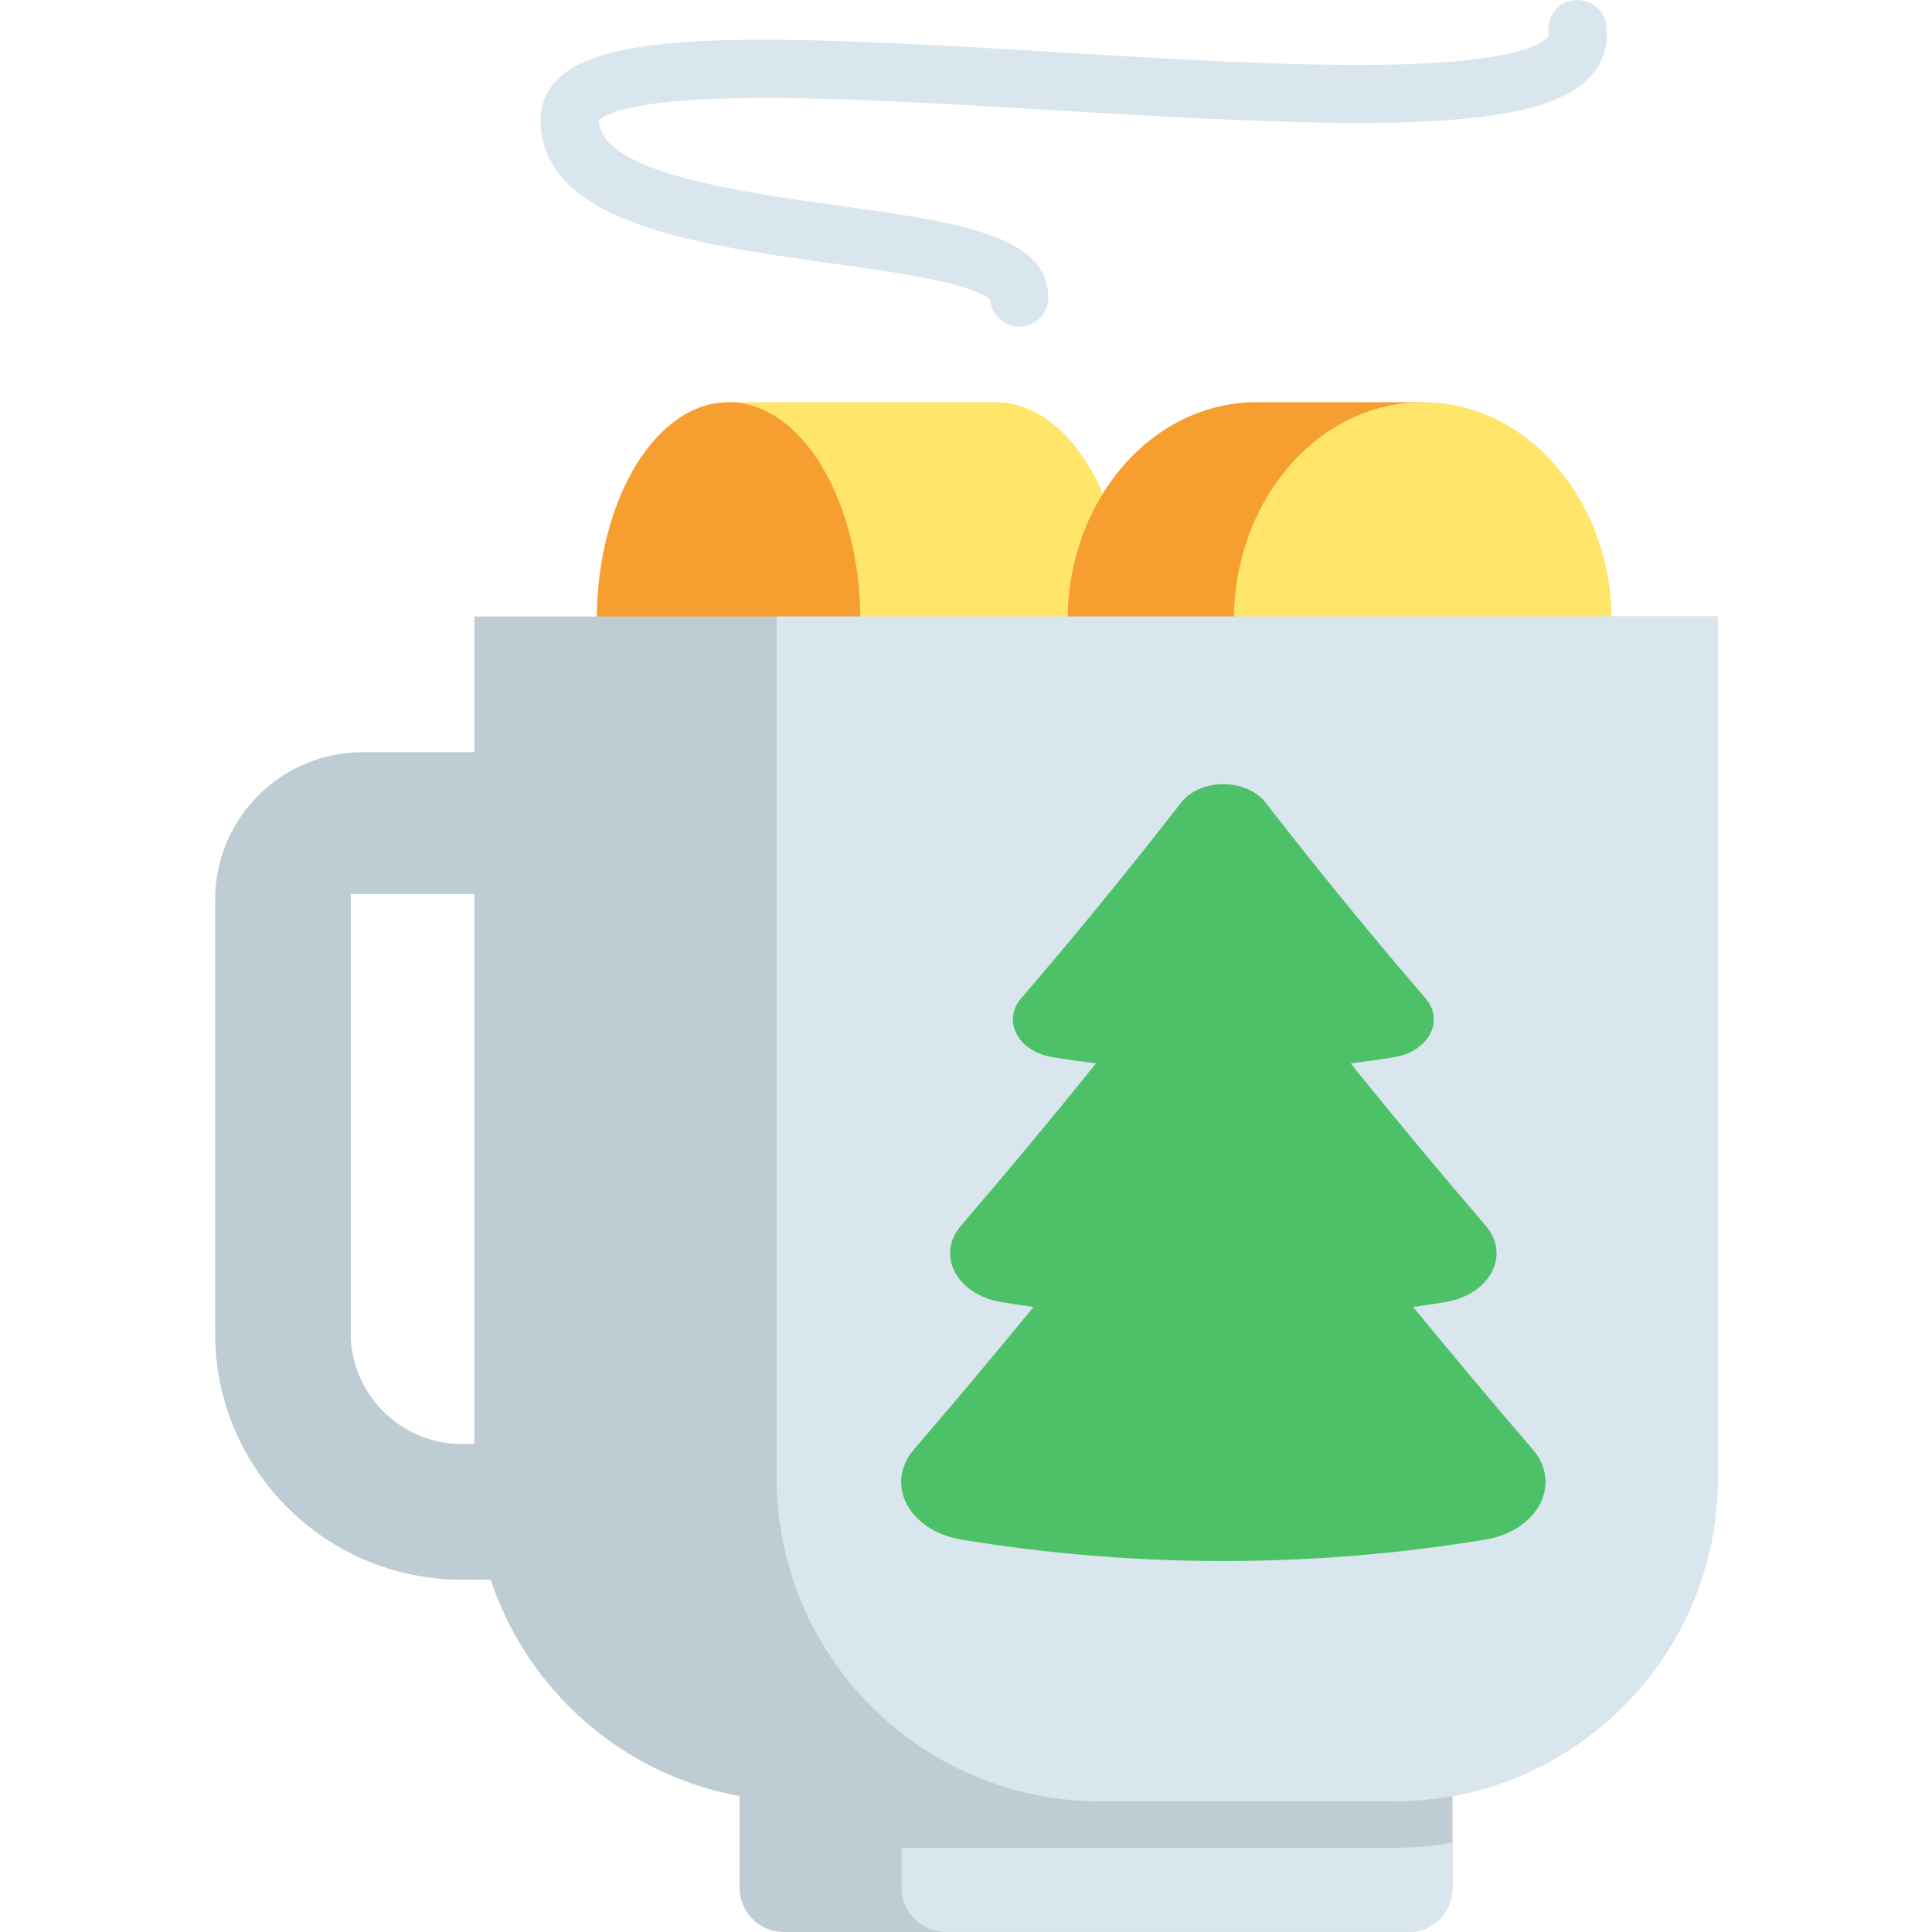
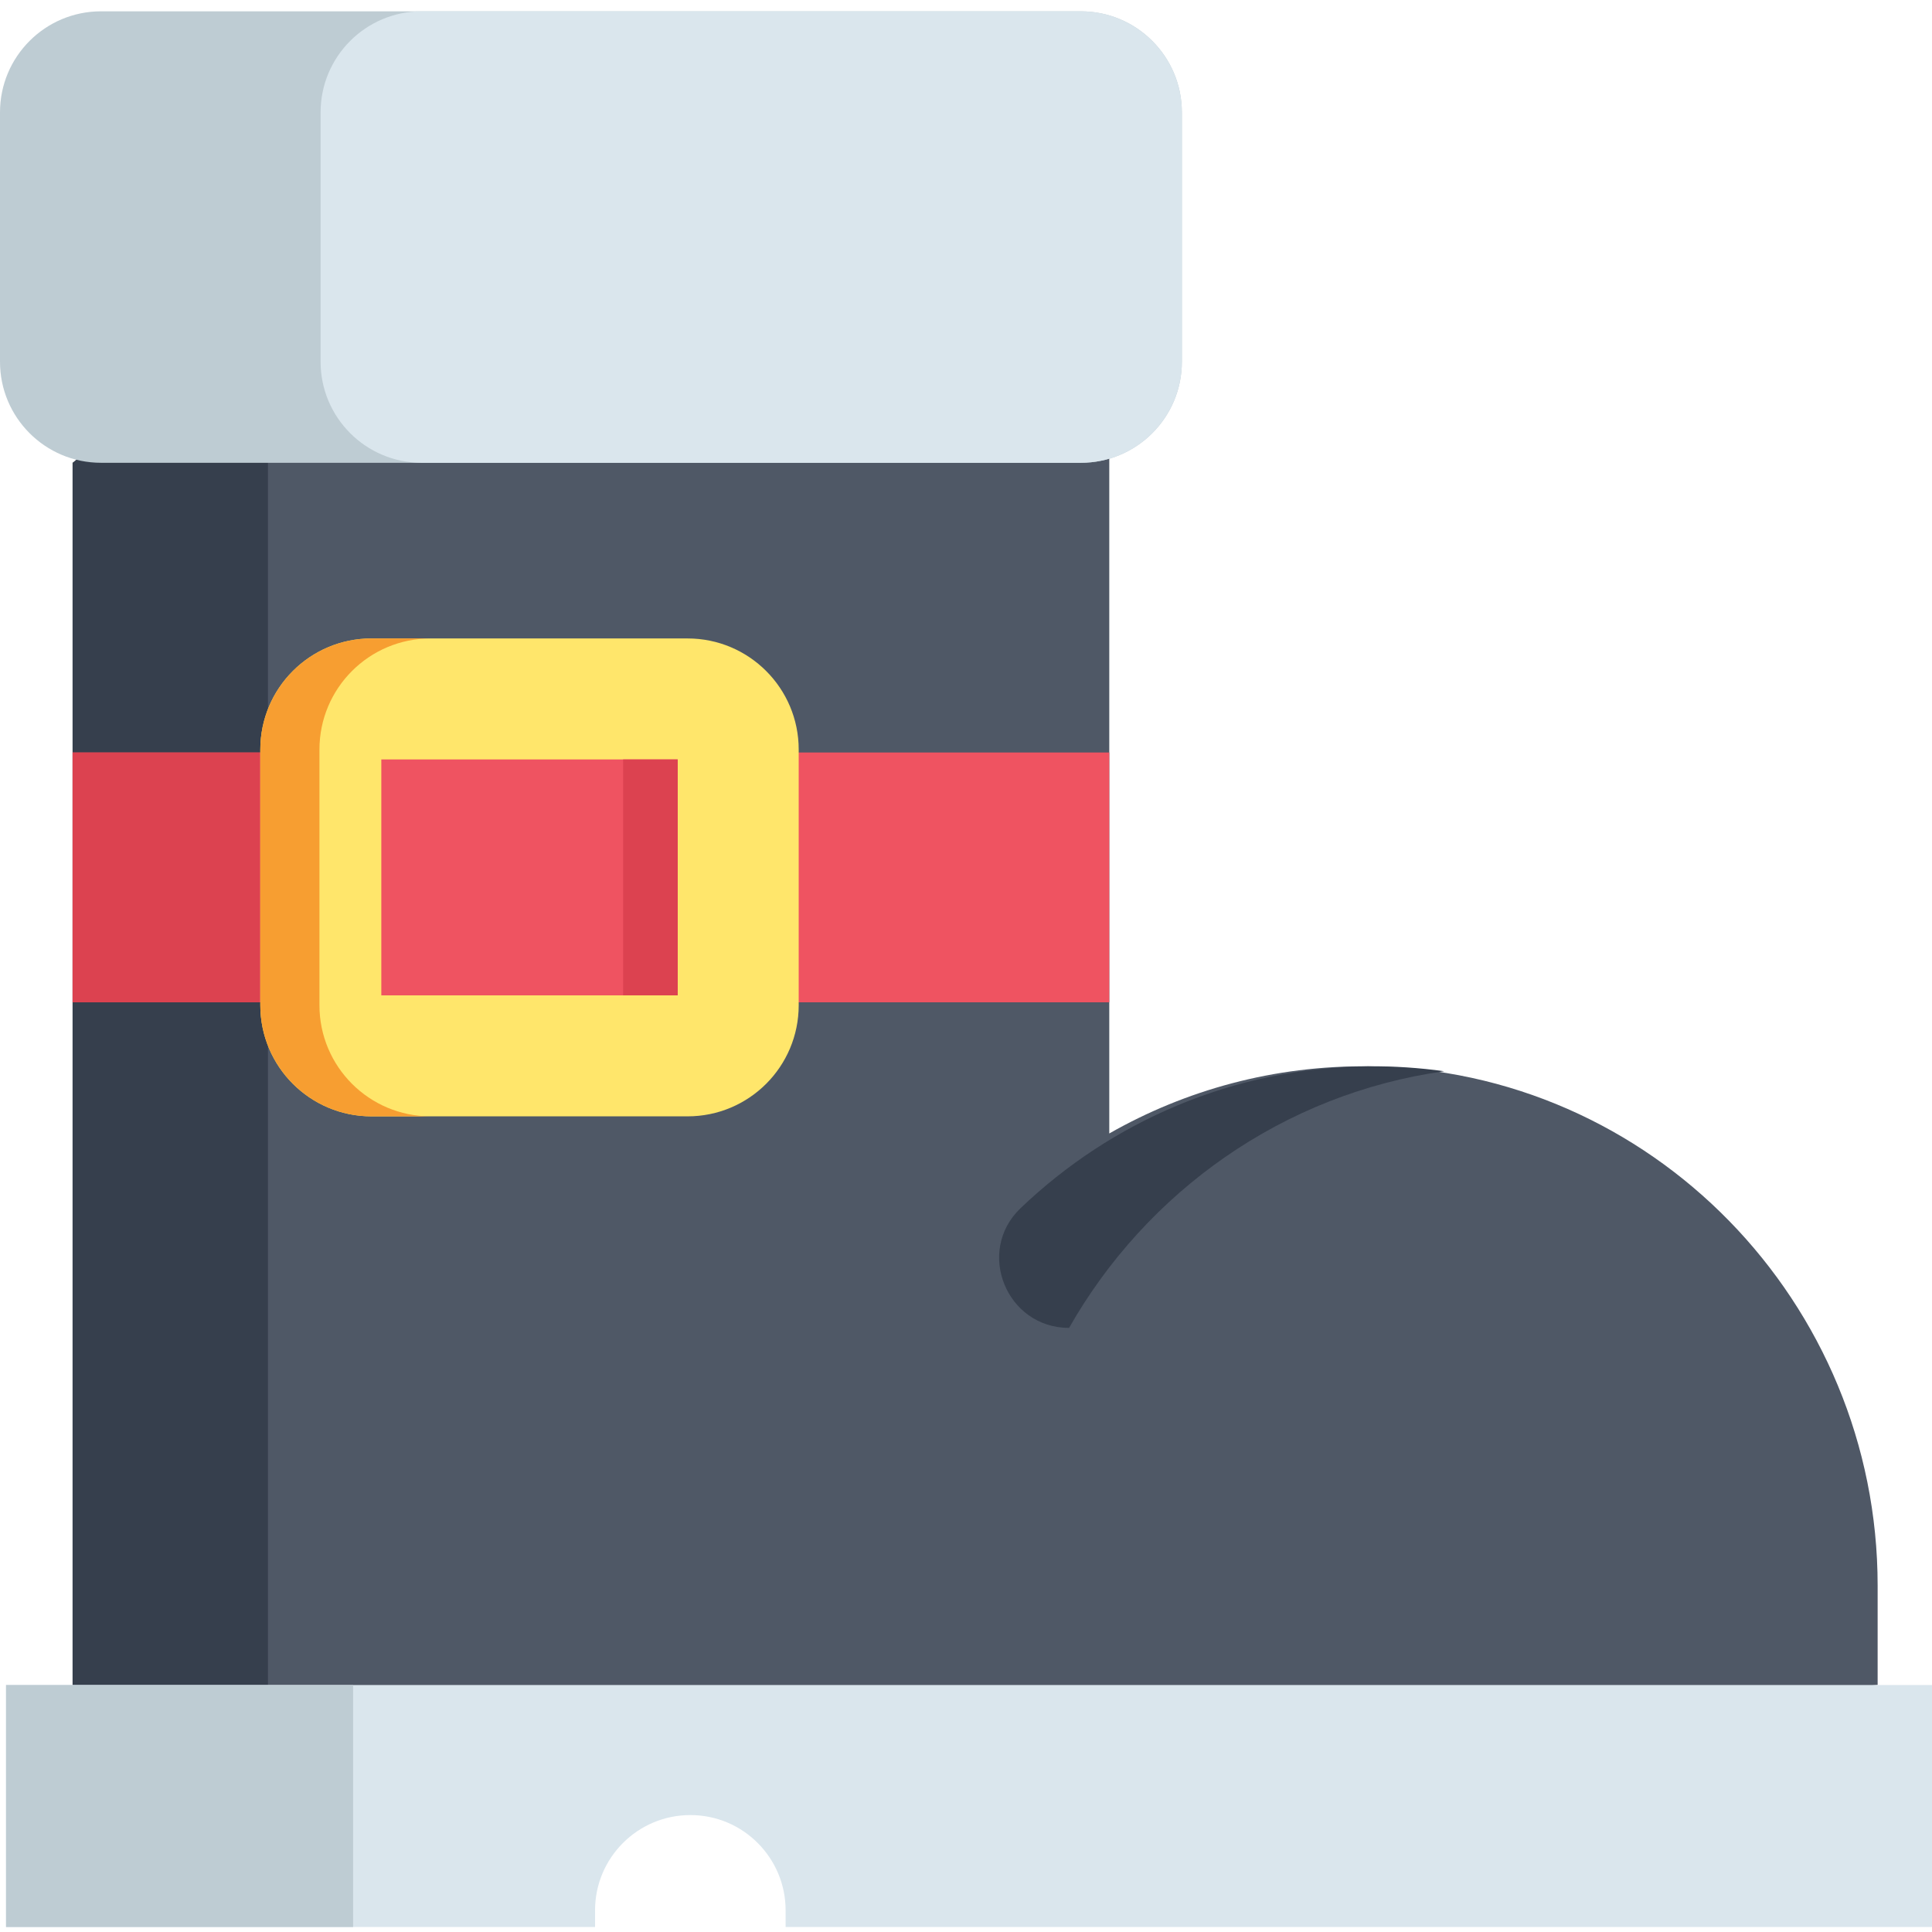
- <svg xmlns="http://www.w3.org/2000/svg" height="512pt" viewBox="-57 0 512 512.001" width="512pt">
-   <path d="m241.766 164.41h-105.691v-57.824h70.77c19.289 0 34.922 25.891 34.922 57.824zm0 0" fill="#ffe66b" />
-   <path d="m170.996 164.41h-69.84c0-31.934 15.633-57.824 34.918-57.824 19.289 0 34.922 25.891 34.922 57.824zm0 0" fill="#f79e31" />
-   <path d="m320.035 106.586v57.824h-94.09c0-31.934 22.398-57.824 50.039-57.824zm0 0" fill="#f79e31" />
-   <path d="m370.078 164.41h-100.082c0-31.934 22.402-57.824 50.043-57.824 27.637 0 50.039 25.891 50.039 57.824zm0 0" fill="#ffe66b" />
-   <path d="m154.426 451.168h-15.43v49.113c0 6.473 5.25 11.719 11.719 11.719h165.496c6.48 0 11.719-5.246 11.719-11.719v-49.113zm0 0" fill="#beccd3" />
-   <path d="m327.922 488.297v11.977c0 6.473-5.238 11.719-11.719 11.719h-122.562c-6.469 0-11.719-5.246-11.719-11.719v-10.59h130.574c5.27 0 10.426-.473 15.426-1.387zm0 0" fill="#dae6ed" />
-   <path d="m78.418 418.633h-13.055c-4.363 0-8.625-.434-12.754-1.242-29.992-5.938-52.609-32.387-52.609-64.121v-114.801c0-10.805 4.375-20.582 11.461-27.668 7.09-7.09 16.867-11.465 27.672-11.465h9.305 25.402v37.594h-37.891v116.34c0 9.918 4.941 18.711 12.488 24.031 4.785 3.391 10.633 5.383 16.926 5.383h8.477v8.246c0 9.699 1.609 19.012 4.578 27.703zm0 0" fill="#beccd3" />
-   <path d="m398.223 163.383v228.262c0 47.336-38.383 85.719-85.723 85.719h-158.082c-37.641 0-69.625-24.27-81.137-58.02-2.969-8.688-4.582-18.004-4.582-27.699v-228.262zm0 0" fill="#beccd3" />
-   <path d="m398.223 163.383v228.262c0 47.336-38.383 85.719-85.723 85.719h-77.969c-37.641 0-69.625-24.27-81.137-58.02-2.969-8.688-4.582-18.004-4.582-27.699v-228.262zm0 0" fill="#dae6ed" />
-   <path d="m213.109 86.555c-4.059 0-7.387-3.141-7.684-7.125-.664-.633-3.363-2.613-12.562-4.766-8.109-1.895-18.5-3.34-29.496-4.871-36.145-5.031-77.105-10.73-77.105-38.188 0-4.16 1.691-7.949 4.887-10.961 14.012-13.191 59.344-11.184 132.156-6.805 30.055 1.805 61.137 3.668 85.652 3.336 34.383-.477 42.359-5.262 44.195-7.297.309-.34.34-.414.258-.918-.695-4.199 2.148-8.164 6.348-8.855 4.199-.695 8.16 2.148 8.852 6.344.848 5.137-.539 9.891-4.016 13.746-14.012 15.543-63.074 13.777-142.215 9.02-29.168-1.75-59.336-3.559-82.34-3.234-31.535.449-37.414 4.859-38.367 5.898.477 13.84 37.059 18.93 63.816 22.656 30.91 4.301 55.324 7.695 55.324 24.316 0 4.254-3.449 7.703-7.703 7.703zm0 0" fill="#dae6ed" />
-   <path d="m349.191 384.113c-10.477-12.18-21.055-24.766-31.688-37.754 2.863-.402 5.723-.828 8.574-1.301 11.789-1.949 17.336-12.48 10.645-20.254-11.805-13.727-23.762-28.07-35.785-43 3.887-.477 7.762-1.027 11.617-1.668 9.082-1.5 13.352-9.609 8.199-15.602-13.918-16.18-28.098-33.449-42.332-51.801-5.086-6.555-17.359-6.555-22.445 0-14.234 18.355-28.414 35.621-42.332 51.801-5.152 5.992-.883 14.102 8.199 15.602 3.855.641 7.73 1.191 11.617 1.668-12.023 14.93-23.98 29.27-35.785 43-6.688 7.773-1.148 18.305 10.645 20.254 2.852.473 5.711.898 8.574 1.301-10.633 12.984-21.211 25.574-31.684 37.754-7.891 9.172-1.355 21.586 12.551 23.891 45.773 7.574 93.102 7.574 138.875 0 13.906-2.305 20.441-14.719 12.555-23.891zm0 0" fill="#4dc168" />
+ <svg xmlns="http://www.w3.org/2000/svg" height="512pt" viewBox="0 -2 512 511" width="512pt">
+   <path d="m497.594 444.043v-26.344c0-74.969-59.984-136.906-134.953-137.613-25-.234-48.449 6.273-68.672 17.797v-244.758l-274.73 67.02v363.98" fill="#4f5866" />
+   <path d="m382.75 281.387c-42.695 5.969-78.934 31.945-99.434 68.023-16.602 0-24.848-20.277-12.844-31.742 24.055-22.973 56.406-37.242 92.172-37.586 6.824-.062 13.531.398 20.105 1.305zm0 0" fill="#363f4d" />
+   <path d="m71.012 76.633v405.926l-51.773-38.516v-323.898zm0 0" fill="#363f4d" />
+   <path d="m313.207 27.273v66.098c0 14.781-11.992 26.773-26.785 26.773h-259.648c-14.793 0-26.773-11.992-26.773-26.773v-66.098c0-14.781 11.98-26.773 26.773-26.773h259.652c14.789 0 26.781 11.992 26.781 26.773zm0 0" fill="#beccd3" />
+   <path d="m313.207 27.273v66.098c0 14.781-11.992 26.773-26.785 26.773h-174.676c-14.793 0-26.785-11.992-26.785-26.773v-66.098c0-14.781 11.992-26.773 26.785-26.773h174.68c14.789 0 26.781 11.992 26.781 26.773zm0 0" fill="#dae6ed" />
+   <path d="m19.238 196.918h274.73v66.203h-274.73zm0 0" fill="#ef5361" />
+   <path d="m19.238 196.918h49.746v66.203h-49.746zm0 0" fill="#dc4250" />
+   <path d="m182.219 293.344h-83.785c-16.262 0-29.449-13.184-29.449-29.449v-67.75c0-16.266 13.188-29.449 29.449-29.449h83.785c16.262 0 29.445 13.184 29.445 29.449v67.75c.004 16.266-13.184 29.449-29.445 29.449zm0 0" fill="#ffe66b" />
+   <path d="m84.656 263.895v-67.754c0-16.262 13.188-29.445 29.449-29.445h-15.672c-16.262 0-29.449 13.184-29.449 29.445v67.754c0 16.266 13.188 29.449 29.449 29.449h15.672c-16.262 0-29.449-13.184-29.449-29.449zm0 0" fill="#f79e31" />
+   <path d="m101.051 198.758h78.551v62.52h-78.551zm0 0" fill="#ef5361" />
+   <path d="m165.137 198.758h14.465v62.52h-14.465zm0 0" fill="#dc4250" />
+   <path d="m512 444.043v64.129h-303.805v-4.414c0-6.969-2.832-13.273-7.395-17.848-4.562-4.578-10.879-7.398-17.852-7.398-13.945 0-25.254 11.309-25.254 25.246v4.414h-156.094v-64.129zm0 0" fill="#dae6ed" />
+   <path d="m1.602 444.043h91.973v64.129h-91.973zm0 0" fill="#beccd3" />
</svg>
